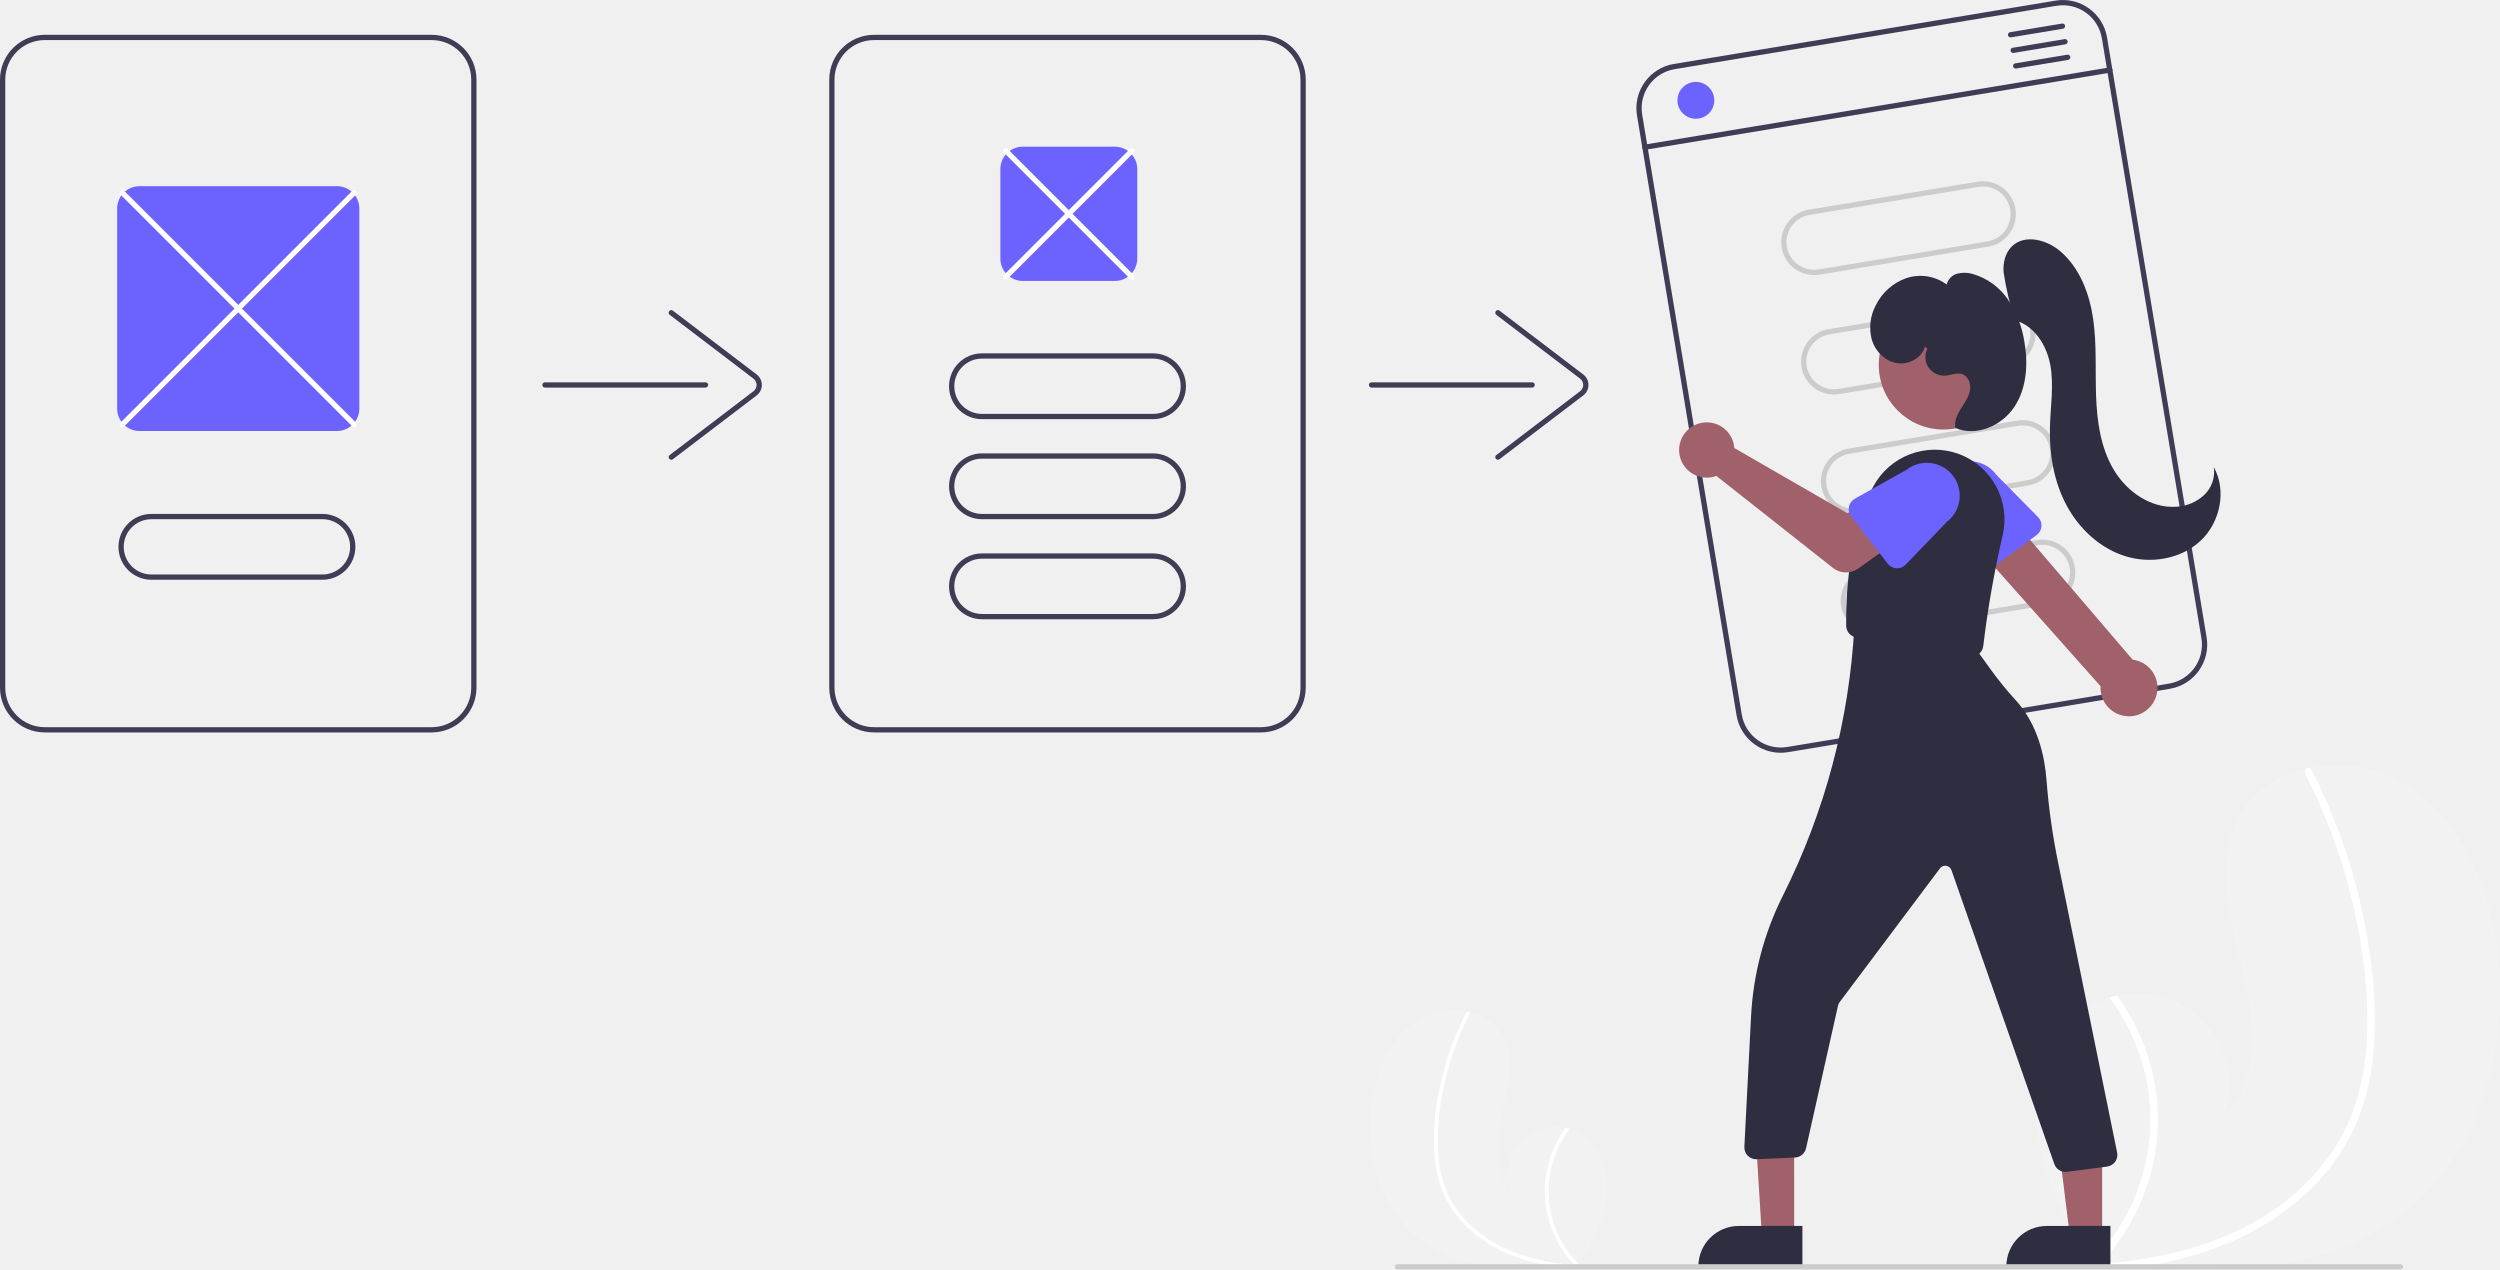
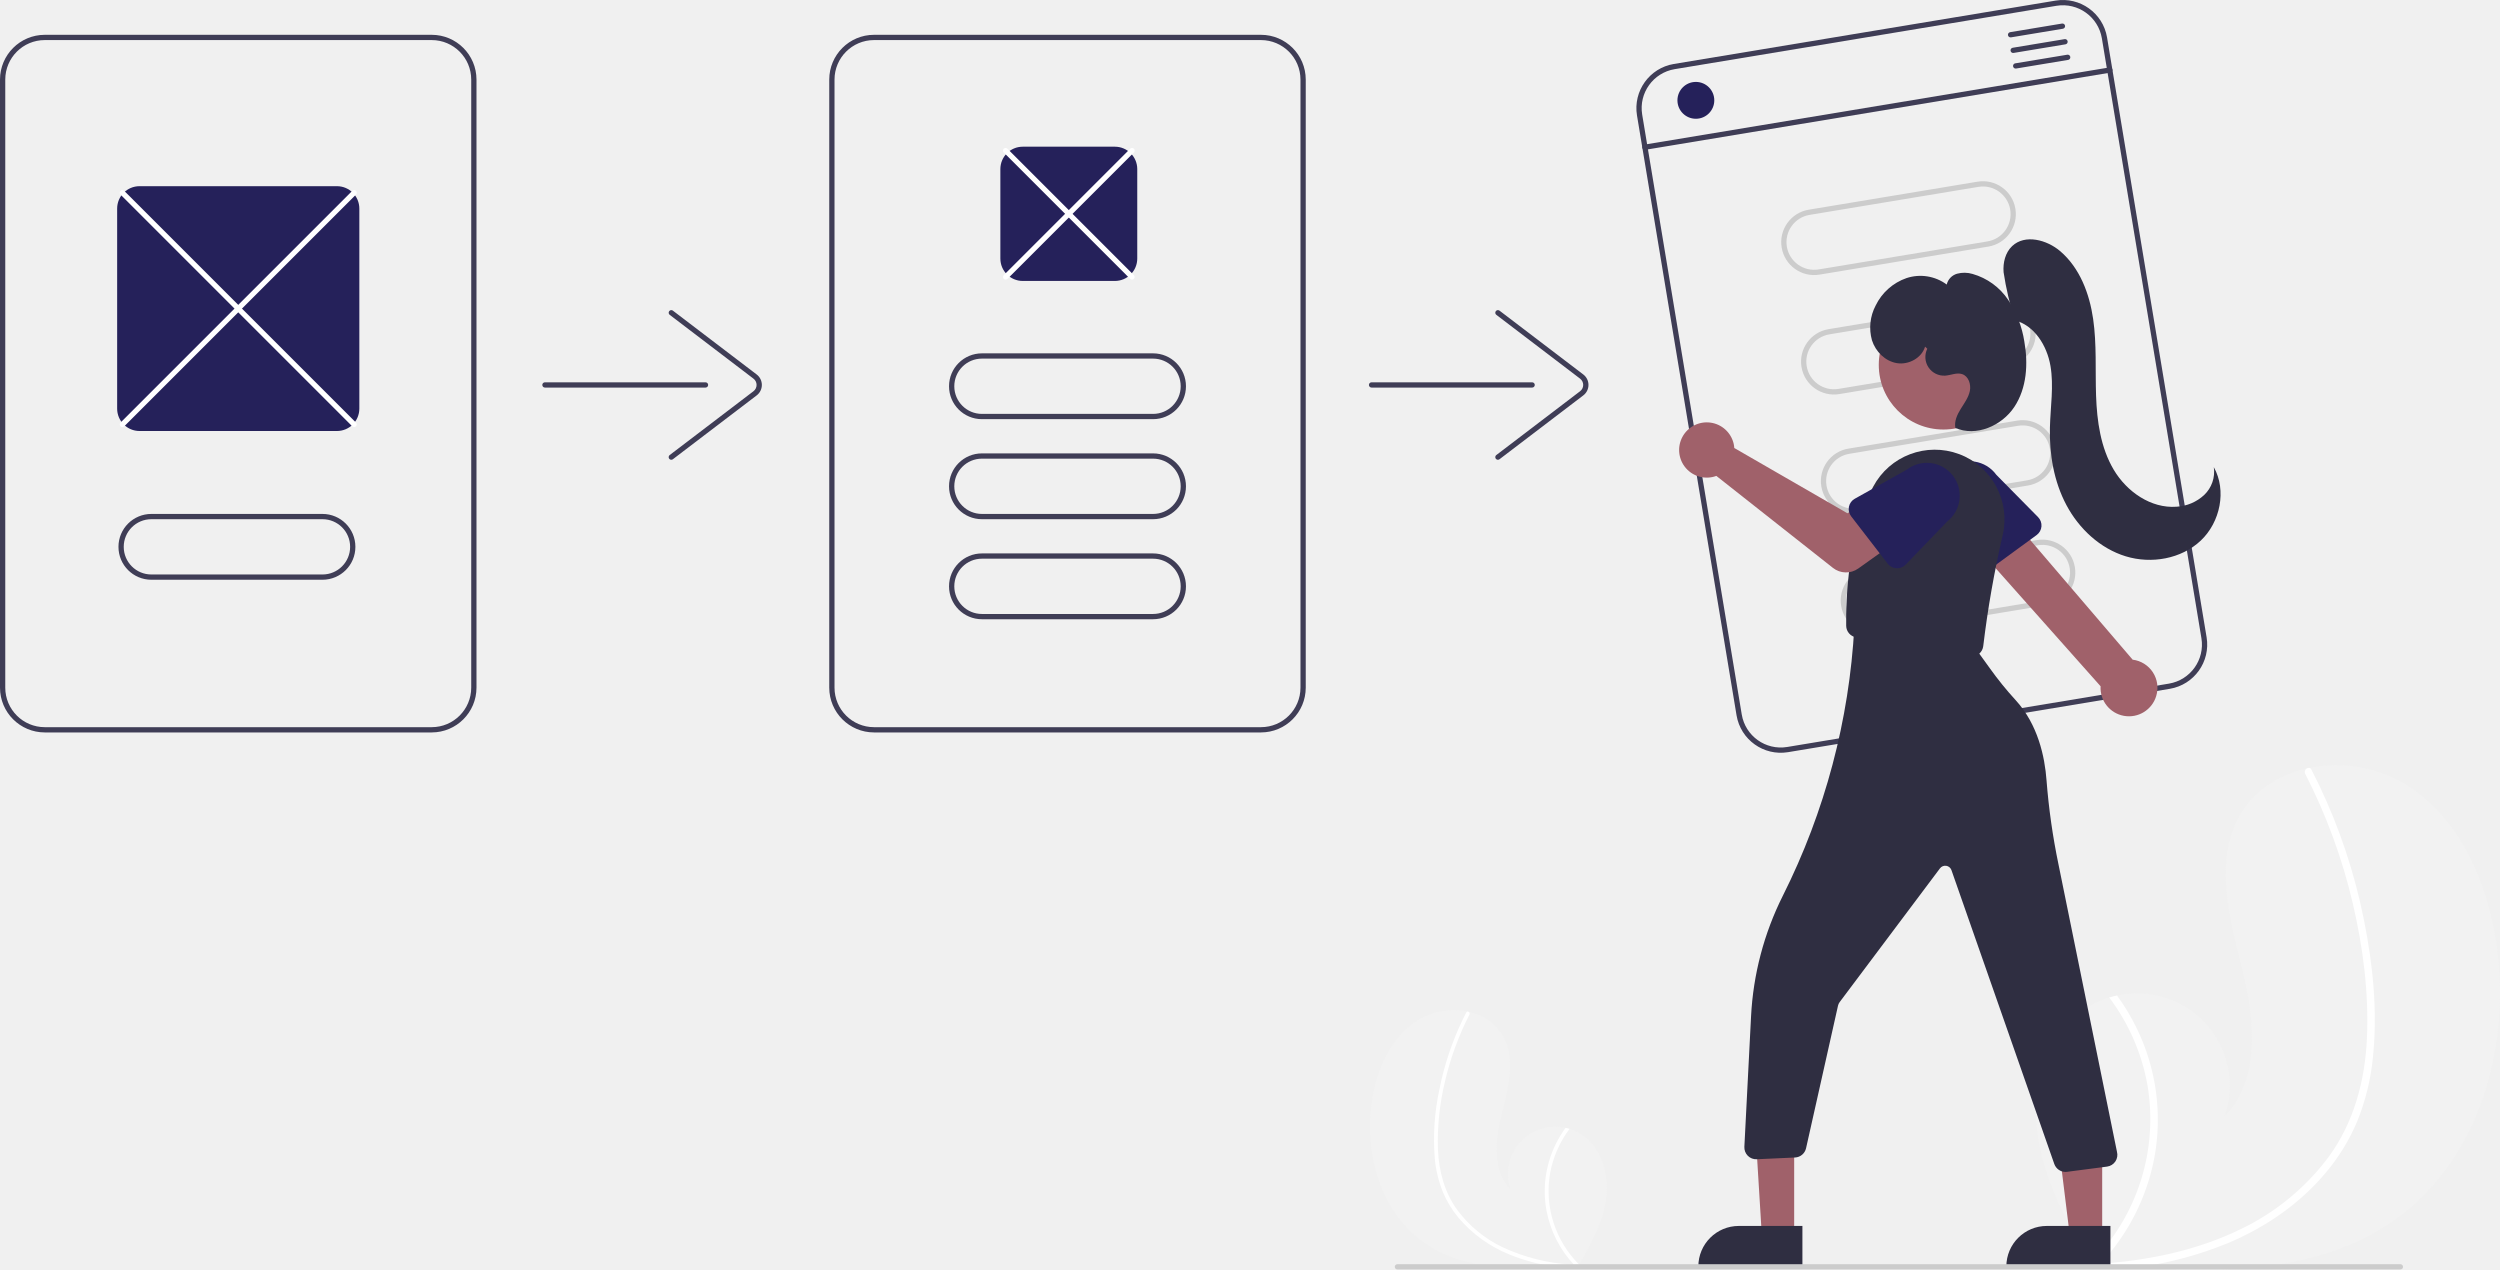
<svg xmlns="http://www.w3.org/2000/svg" id="a3114df7-b6e7-4378-8d7a-972bbe08a3fa" data-name="Layer 1" width="949.651" height="482.323" viewBox="0 0 949.651 482.323">
  <path d="M1035.498,671.742c-27.641,19.913-63.463,20.913-98.088,18.466-4.835-.341-9.636-.741-14.392-1.173-.029-.007-.066-.005-.096-.012-.229-.022-.458-.044-.676-.056-.982-.092-1.964-.184-2.936-.276l.23.438.721,1.36c-.259-.455-.518-.901-.777-1.356-.076-.137-.162-.273-.237-.409-8.97-15.609-17.866-31.792-20.136-49.615-2.346-18.5,4.247-39.449,20.529-48.542a32.856,32.856,0,0,1,6.742-2.824c.974-.296,1.961-.536,2.959-.748a35.217,35.217,0,0,1,40.955,45.781c13.805-14.155,11.229-37.119,6.468-56.311-4.771-19.191-10.547-40.546-.843-57.784,5.394-9.595,14.88-15.547,25.526-17.946.327-.07.653-.141.98-.202a51.397,51.397,0,0,1,36.926,6.47c20.356,12.827,30.811,37.148,34.204,60.973C1079.023,606.314,1066.924,649.1,1035.498,671.742Z" transform="translate(-125.1743 -208.8385)" fill="#f2f2f2" />
  <path d="M1026.573,610.285a87.371,87.371,0,0,1-6.03,24.621,75.866,75.866,0,0,1-11.779,19.24c-9.935,11.951-23.071,20.936-37.337,26.922a139.897,139.897,0,0,1-34.017,9.14c-4.835-.341-9.636-.741-14.392-1.173-.029-.007-.066-.005-.096-.012-.229-.022-.458-.044-.676-.056-.982-.092-1.964-.184-2.936-.276l.23.438.721,1.36c-.259-.455-.518-.901-.777-1.356-.076-.137-.162-.273-.237-.409A77.332,77.332,0,0,0,940.919,621.075a77.995,77.995,0,0,0-14.537-33.333c.974-.296,1.961-.536,2.959-.748a80.865,80.865,0,0,1,7.376,12.217,79.236,79.236,0,0,1,6.836,49.293,81.01,81.01,0,0,1-20.525,40.407c.923-.065,1.856-.14,2.768-.224,17.284-1.464,34.532-5.18,50.209-12.791a90.428,90.428,0,0,0,33.876-27.796c9.494-13.094,13.678-28.844,14.397-44.852.762-17.138-1.462-34.577-5.373-51.243a215.082,215.082,0,0,0-18.073-49.23,1.546,1.546,0,0,1,.614-2.041,1.315,1.315,0,0,1,.98-.202,1.145,1.145,0,0,1,.756.648c.988,1.929,1.958,3.858,2.891,5.81a217.523,217.523,0,0,1,17.028,51.075C1026.537,575.106,1028.371,592.932,1026.573,610.285Z" transform="translate(-125.1743 -208.8385)" fill="#fff" />
  <path d="M665.656,680.541c14.12,10.172,32.418,10.683,50.105,9.433,2.47-.174,4.922-.379,7.352-.599.015-.004.034-.002.049-.006.117-.011.234-.022.345-.029.501-.047,1.003-.094,1.5-.141l-.117.224-.368.695c.132-.233.265-.46.397-.693.039-.07.083-.139.121-.209,4.582-7.973,9.126-16.24,10.286-25.345,1.198-9.45-2.169-20.151-10.487-24.796a16.784,16.784,0,0,0-3.444-1.442c-.497-.151-1.002-.274-1.511-.382a17.99,17.99,0,0,0-20.921,23.386c-7.052-7.231-5.736-18.961-3.304-28.765,2.437-9.803,5.388-20.712.431-29.517a19.465,19.465,0,0,0-13.039-9.167c-.167-.036-.333-.072-.501-.103a26.254,26.254,0,0,0-18.862,3.305c-10.398,6.552-15.739,18.976-17.472,31.146C643.422,647.119,649.602,668.975,665.656,680.541Z" transform="translate(-125.1743 -208.8385)" fill="#f2f2f2" />
  <path d="M670.215,649.147a44.631,44.631,0,0,0,3.08,12.577,38.754,38.754,0,0,0,6.017,9.828,49.653,49.653,0,0,0,19.073,13.752,71.462,71.462,0,0,0,17.376,4.669c2.47-.174,4.922-.379,7.352-.599.015-.004.034-.002.049-.006.117-.011.234-.022.345-.029.501-.047,1.003-.094,1.5-.141l-.117.224-.368.695c.132-.233.265-.46.397-.693.039-.07.083-.139.121-.209a39.503,39.503,0,0,1-11.071-34.556,39.841,39.841,0,0,1,7.426-17.027c-.497-.151-1.002-.274-1.511-.382a41.308,41.308,0,0,0-3.768,6.241,40.475,40.475,0,0,0-3.492,25.18,41.381,41.381,0,0,0,10.484,20.64c-.472-.033-.948-.072-1.414-.114a72.559,72.559,0,0,1-25.648-6.534,46.192,46.192,0,0,1-17.304-14.199c-4.85-6.689-6.987-14.734-7.354-22.911a96.69,96.69,0,0,1,2.744-26.176,109.868,109.868,0,0,1,9.232-25.148.79.79,0,0,0-.314-1.043.672.672,0,0,0-.501-.103.585.585,0,0,0-.386.331c-.505.985-1,1.971-1.477,2.968a111.115,111.115,0,0,0-8.698,26.09A89.455,89.455,0,0,0,670.215,649.147Z" transform="translate(-125.1743 -208.8385)" fill="#fff" />
  <path d="M289.174,222.062h-147a17.024,17.024,0,0,0-17,17v231a17.024,17.024,0,0,0,17,17h147a17.024,17.024,0,0,0,17-17v-231A17.024,17.024,0,0,0,289.174,222.062Zm15,248a15.018,15.018,0,0,1-15,15h-147a15.018,15.018,0,0,1-15-15v-231a15.018,15.018,0,0,1,15-15h147a15.018,15.018,0,0,1,15,15Z" transform="translate(-125.1743 -208.8385)" fill="#3f3d56" />
  <path d="M604.174,487.062h-147a17.019,17.019,0,0,1-17-17v-231a17.019,17.019,0,0,1,17-17h147a17.019,17.019,0,0,1,17,17v231A17.019,17.019,0,0,1,604.174,487.062Zm-147-263a15.017,15.017,0,0,0-15,15v231a15.017,15.017,0,0,0,15,15h147a15.017,15.017,0,0,0,15-15v-231a15.017,15.017,0,0,0-15-15Z" transform="translate(-125.1743 -208.8385)" fill="#3f3d56" />
  <path d="M393.174,356.062h-61a1,1,0,0,1,0-2h61a1,1,0,0,1,0,2Z" transform="translate(-125.1743 -208.8385)" fill="#3f3d56" />
  <path d="M380.175,383.487a1,1,0,0,1-.607-1.795l31.823-24.244a3,3,0,0,0,0-4.772L379.568,328.431a1.0 1,0,0,1,1.212-1.591l31.823,24.244a4.999,4.999,0,0,1,0,7.954l-31.823,24.244A.994.994,0,0,1,380.175,383.487Z" transform="translate(-125.1743 -208.8385)" fill="#3f3d56" />
  <path d="M707.174,356.062h-61a1,1,0,0,1,0-2h61a1,1,0,0,1,0,2Z" transform="translate(-125.1743 -208.8385)" fill="#3f3d56" />
  <path d="M694.175,383.487a1,1,0,0,1-.607-1.795l31.823-24.244a3,3,0,0,0,0-4.772L693.568,328.431a1.0 1,0,0,1,1.212-1.591l31.823,24.244a4.999,4.999,0,0,1,0,7.954l-31.823,24.244A.994.994,0,0,1,694.175,383.487Z" transform="translate(-125.1743 -208.8385)" fill="#3f3d56" />
-   <path d="M548.674,315.562h-35a8.509,8.509,0,0,1-8.5-8.5v-34a8.509,8.509,0,0,1,8.5-8.5h35a8.51,8.51,0,0,1,8.5,8.5v34A8.509,8.509,0,0,1,548.674,315.562Z" transform="translate(-125.1743 -208.8385)" fill="#6c63ff" />
+   <path d="M548.674,315.562h-35a8.509,8.509,0,0,1-8.5-8.5v-34a8.509,8.509,0,0,1,8.5-8.5h35a8.51,8.51,0,0,1,8.5,8.5v34A8.509,8.509,0,0,1,548.674,315.562Z" transform="translate(-125.1743 -208.8385)" fill="#25215a" />
  <path d="M555.174,315.062a.996.996,0,0,1-.707-.293l-48-48a1.0 1,0,1,1,1.414-1.414l48,48a1,1,0,0,1-.707,1.707Z" transform="translate(-125.1743 -208.8385)" fill="#fff" />
  <path d="M507.174,315.062a1,1,0,0,1-.707-1.707l48-48a1.0 1,0,1,1,1.414,1.414l-48,48A.996.996,0,0,1,507.174,315.062Z" transform="translate(-125.1743 -208.8385)" fill="#fff" />
  <path d="M563.174,368.062h-65a12.5,12.5,0,0,1,0-25h65a12.5,12.5,0,0,1,0,25Zm-65-23a10.5,10.5,0,0,0,0,21h65a10.5,10.5,0,0,0,0-21Z" transform="translate(-125.1743 -208.8385)" fill="#3f3d56" />
  <path d="M563.174,406.062h-65a12.5,12.5,0,0,1,0-25h65a12.5,12.5,0,0,1,0,25Zm-65-23a10.5,10.5,0,0,0,0,21h65a10.5,10.5,0,0,0,0-21Z" transform="translate(-125.1743 -208.8385)" fill="#3f3d56" />
  <path d="M563.174,444.062h-65a12.5,12.5,0,0,1,0-25h65a12.5,12.5,0,0,1,0,25Zm-65-23a10.5,10.5,0,0,0,0,21h65a10.5,10.5,0,0,0,0-21Z" transform="translate(-125.1743 -208.8385)" fill="#3f3d56" />
  <path d="M906.006,209.069,760.989,233.137a17.024,17.024,0,0,0-13.987,19.554L784.823,480.574a17.024,17.024,0,0,0,19.554,13.987l145.016-24.068a17.024,17.024,0,0,0,13.987-19.554L925.56,223.057A17.024,17.024,0,0,0,906.006,209.069ZM961.408,451.267a15.018,15.018,0,0,1-12.342,17.253L804.049,492.588A15.018,15.018,0,0,1,786.796,480.246l-37.821-227.883a15.018,15.018,0,0,1,12.342-17.253L906.333,211.042A15.018,15.018,0,0,1,923.587,223.384Z" transform="translate(-125.1743 -208.8385)" fill="#3f3d56" />
  <path d="M880.46,302.513l-64.123,10.642a12.5,12.5,0,0,1-4.093-24.663l64.123-10.642a12.5,12.5,0,0,1,4.093,24.663ZM812.572,290.465a10.5,10.5,0,0,0,3.438,20.717l64.123-10.642a10.5,10.5,0,0,0-3.438-20.717Z" transform="translate(-125.1743 -208.8385)" fill="#ccc" />
  <path d="M887.992,347.892l-64.123,10.642a12.5,12.5,0,1,1-4.093-24.663l64.123-10.642a12.5,12.5,0,0,1,4.093,24.663ZM820.103,335.845a10.5,10.5,0,0,0,3.438,20.717L887.664,345.919a10.5,10.5,0,0,0-3.438-20.717Z" transform="translate(-125.1743 -208.8385)" fill="#ccc" />
  <path d="M895.523,393.271l-64.123,10.642a12.5,12.5,0,1,1-4.093-24.663l64.123-10.642a12.5,12.5,0,0,1,4.093,24.663Zm-67.889-12.047a10.5,10.5,0,1,0,3.438,20.717l64.123-10.642a10.5,10.5,0,1,0-3.438-20.717Z" transform="translate(-125.1743 -208.8385)" fill="#ccc" />
  <path d="M903.054,438.651l-64.123,10.642a12.5,12.5,0,0,1-4.093-24.663l64.123-10.642a12.5,12.5,0,0,1,4.093,24.663Zm-67.889-12.047a10.5,10.5,0,1,0,3.438,20.717L902.727,436.678a10.5,10.5,0,0,0-3.438-20.717Z" transform="translate(-125.1743 -208.8385)" fill="#ccc" />
  <path d="M926.766,236.433l-176.585,29.307a1,1,0,1,1-.327-1.973l176.585-29.307a1,1,0,1,1,.327,1.973Z" transform="translate(-125.1743 -208.8385)" fill="#3f3d56" />
-   <circle cx="644.19" cy="38.114" r="7" fill="#6c63ff" />
+   <circle cx="644.19" cy="38.114" r="7" fill="#25215a" />
  <path d="M908.793,219.757l-19.73,3.275a1,1,0,0,1-.327-1.973l19.73-3.275a1,1,0,0,1,.327,1.973Z" transform="translate(-125.1743 -208.8385)" fill="#3f3d56" />
  <path d="M909.776,225.676l-19.73,3.275a1,1,0,0,1-.327-1.973l19.73-3.275a1,1,0,0,1,.327,1.973Z" transform="translate(-125.1743 -208.8385)" fill="#3f3d56" />
  <path d="M910.758,231.595l-19.73,3.275a1,1,0,1,1-.327-1.973l19.73-3.275a1,1,0,1,1,.327,1.973Z" transform="translate(-125.1743 -208.8385)" fill="#3f3d56" />
-   <path d="M253.174,372.562h-75a8.509,8.509,0,0,1-8.5-8.5v-76a8.509,8.509,0,0,1,8.5-8.5h75a8.51,8.51,0,0,1,8.5,8.5v76A8.509,8.509,0,0,1,253.174,372.562Z" transform="translate(-125.1743 -208.8385)" fill="#6c63ff" />
+   <path d="M253.174,372.562h-75a8.509,8.509,0,0,1-8.5-8.5v-76a8.509,8.509,0,0,1,8.5-8.5h75a8.51,8.51,0,0,1,8.5,8.5v76A8.509,8.509,0,0,1,253.174,372.562Z" transform="translate(-125.1743 -208.8385)" fill="#25215a" />
  <path d="M247.674,429.062h-65a12.5,12.5,0,1,1,0-25h65a12.5,12.5,0,1,1,0,25Zm-65-23a10.5,10.5,0,1,0,0,21h65a10.5,10.5,0,1,0,0-21Z" transform="translate(-125.1743 -208.8385)" fill="#3f3d56" />
  <path d="M259.674,371.062a.997.997,0,0,1-.707-.293l-88-88a1,1,0,1,1,1.414-1.414l88,88a1,1,0,0,1-.707,1.707Z" transform="translate(-125.1743 -208.8385)" fill="#fff" />
  <path d="M171.674,371.062a1,1,0,0,1-.707-1.707l88-88a1,1,0,1,1,1.414,1.414l-88,88A.997.997,0,0,1,171.674,371.062Z" transform="translate(-125.1743 -208.8385)" fill="#fff" />
  <path d="M944.228,473.251a10.743,10.743,0,0,0-8.95-13.829l-51.333-59.983-11.973,12.571,51.131,57.513a10.801,10.801,0,0,0,21.125,3.728Z" transform="translate(-125.1743 -208.8385)" fill="#a0616a" />
-   <path d="M898.815,412.075l-18.349,13.411a4.5,4.5,0,0,1-6.638-1.539l-10.545-20.056A12.497,12.497,0,0,1,883.506,389.202l15.859,16.081a4.5,4.5,0,0,1-.55,6.792Z" transform="translate(-125.1743 -208.8385)" fill="#6c63ff" />
+   <path d="M898.815,412.075l-18.349,13.411a4.5,4.5,0,0,1-6.638-1.539l-10.545-20.056A12.497,12.497,0,0,1,883.506,389.202l15.859,16.081a4.5,4.5,0,0,1-.55,6.792Z" transform="translate(-125.1743 -208.8385)" fill="#25215a" />
  <circle cx="738.233" cy="138.601" r="24.561" fill="#a0616a" />
  <path d="M874.076,458.248a4.56,4.56,0,0,1-.76-.063l-43.095-7.254a4.492,4.492,0,0,1-3.753-4.367c-.131-9.859.607-34.748,10.266-52.876A26.491,26.491,0,0,1,885.93,412.073a392.997,392.997,0,0,0-7.402,42.21,4.497,4.497,0,0,1-4.452,3.965Z" transform="translate(-125.1743 -208.8385)" fill="#2f2e41" />
  <path d="M783.723,377.377a10.526,10.526,0,0,1,.239,1.64l42.957,24.782,10.441-6.011L848.492,412.36l-17.45,12.438a8,8,0,0,1-9.598-.234l-44.297-34.946a10.497,10.497,0,1,1,6.576-12.241Z" transform="translate(-125.1743 -208.8385)" fill="#a0616a" />
-   <path d="M827.51,401.322a4.495,4.495,0,0,1,2.211-3.025l19.713-11.023a12.497,12.497,0,0,1,15.327,19.744l-15.717,16.321a4.5,4.5,0,0,1-6.804-.373l-13.884-17.994A4.495,4.495,0,0,1,827.51,401.322Z" transform="translate(-125.1743 -208.8385)" fill="#6c63ff" />
+   <path d="M827.51,401.322a4.495,4.495,0,0,1,2.211-3.025l19.713-11.023a12.497,12.497,0,0,1,15.327,19.744l-15.717,16.321a4.5,4.5,0,0,1-6.804-.373l-13.884-17.994A4.495,4.495,0,0,1,827.51,401.322Z" transform="translate(-125.1743 -208.8385)" fill="#25215a" />
  <polygon points="681.537 469.689 669.277 469.689 666.391 422.554 681.539 422.401 681.537 469.689" fill="#a0616a" />
  <path d="M809.838,690.412l-39.531-.001v-.5A15.386,15.386,0,0,1,785.694,674.524h.001l24.144.001Z" transform="translate(-125.1743 -208.8385)" fill="#2f2e41" />
  <polygon points="798.537 469.689 786.277 469.689 780.445 422.401 798.539 422.401 798.537 469.689" fill="#a0616a" />
  <path d="M926.838,690.412l-39.531-.001v-.5A15.386,15.386,0,0,1,902.694,674.524h.001l24.144.001Z" transform="translate(-125.1743 -208.8385)" fill="#2f2e41" />
  <path d="M909.773,654.006a4.523,4.523,0,0,1-4.253-3.014L866.451,539.365a2.5,2.5,0,0,0-4.36-.674l-38.111,50.813a3.535,3.535,0,0,0-.615,1.335l-12.144,54.18a4.508,4.508,0,0,1-4.187,3.511l-14.545.661a4.448,4.448,0,0,1-3.396-1.322,4.506,4.506,0,0,1-1.303-3.402l2.536-49.452a115.399,115.399,0,0,1,12.104-45.972A259.338,259.338,0,0,0,829.566,446.865l.031-.554,44.752,7.12,6.718,9.302a128.631,128.631,0,0,0,9.725,12.016c8.556,9.276,11.124,21.683,11.772,30.456a253.547,253.547,0,0,0,4.57,32.089L929.327,646.355a4.5,4.5,0,0,1-3.763,5.629l-15.215,1.984A4.418,4.418,0,0,1,909.773,654.006Z" transform="translate(-125.1743 -208.8385)" fill="#2f2e41" />
  <path d="M890.565,330.392a108.931,108.931,0,0,1-4.305-18.145c-.287-3.587.632-7.446,3.244-9.92,4.888-4.631,13.193-2.425,18.305,1.958,7.388,6.334,11.072,16.069,12.465,25.7s.78,19.425,1.115,29.151,1.726,19.726,6.684,28.099,14.159,14.801,23.865,14.088a16.795,16.795,0,0,0,10.514-4.456,12.191,12.191,0,0,0,3.661-10.586c4.96,8.882,2.446,20.921-4.953,27.904s-18.78,8.957-28.507,5.975-17.733-10.457-22.515-19.437-6.534-19.353-6.28-29.524c.195-7.81,1.523-15.684.203-23.385s-6.139-15.519-13.738-17.332Z" transform="translate(-125.1743 -208.8385)" fill="#2f2e41" />
  <path d="M856.438,340.516c-1.296,4.328-6.251,6.997-10.71,6.265s-8.124-4.403-9.479-8.713a17.938,17.938,0,0,1,1.402-13.151,20.478,20.478,0,0,1,11.717-10.437,16.814,16.814,0,0,1,15.289,2.443,5.623,5.623,0,0,1,3.929-4.109,10.745,10.745,0,0,1,5.897.087,24.296,24.296,0,0,1,13.522,9.837,39.536,39.536,0,0,1,6.129,15.798c1.509,8.469.952,17.722-3.804,24.89s-14.487,11.4-22.381,7.982c-.492-2.516.674-5.05,2.023-7.231s2.948-4.305,3.466-6.816-.475-5.583-2.904-6.404c-2.072-.701-4.282.434-6.465.572a7.084,7.084,0,0,1-6.795-10.207Z" transform="translate(-125.1743 -208.8385)" fill="#2f2e41" />
  <path d="M1036.989,691.062h-381a1,1,0,0,1,0-2h381a1,1,0,0,1,0,2Z" transform="translate(-125.1743 -208.8385)" fill="#ccc" />
</svg>
